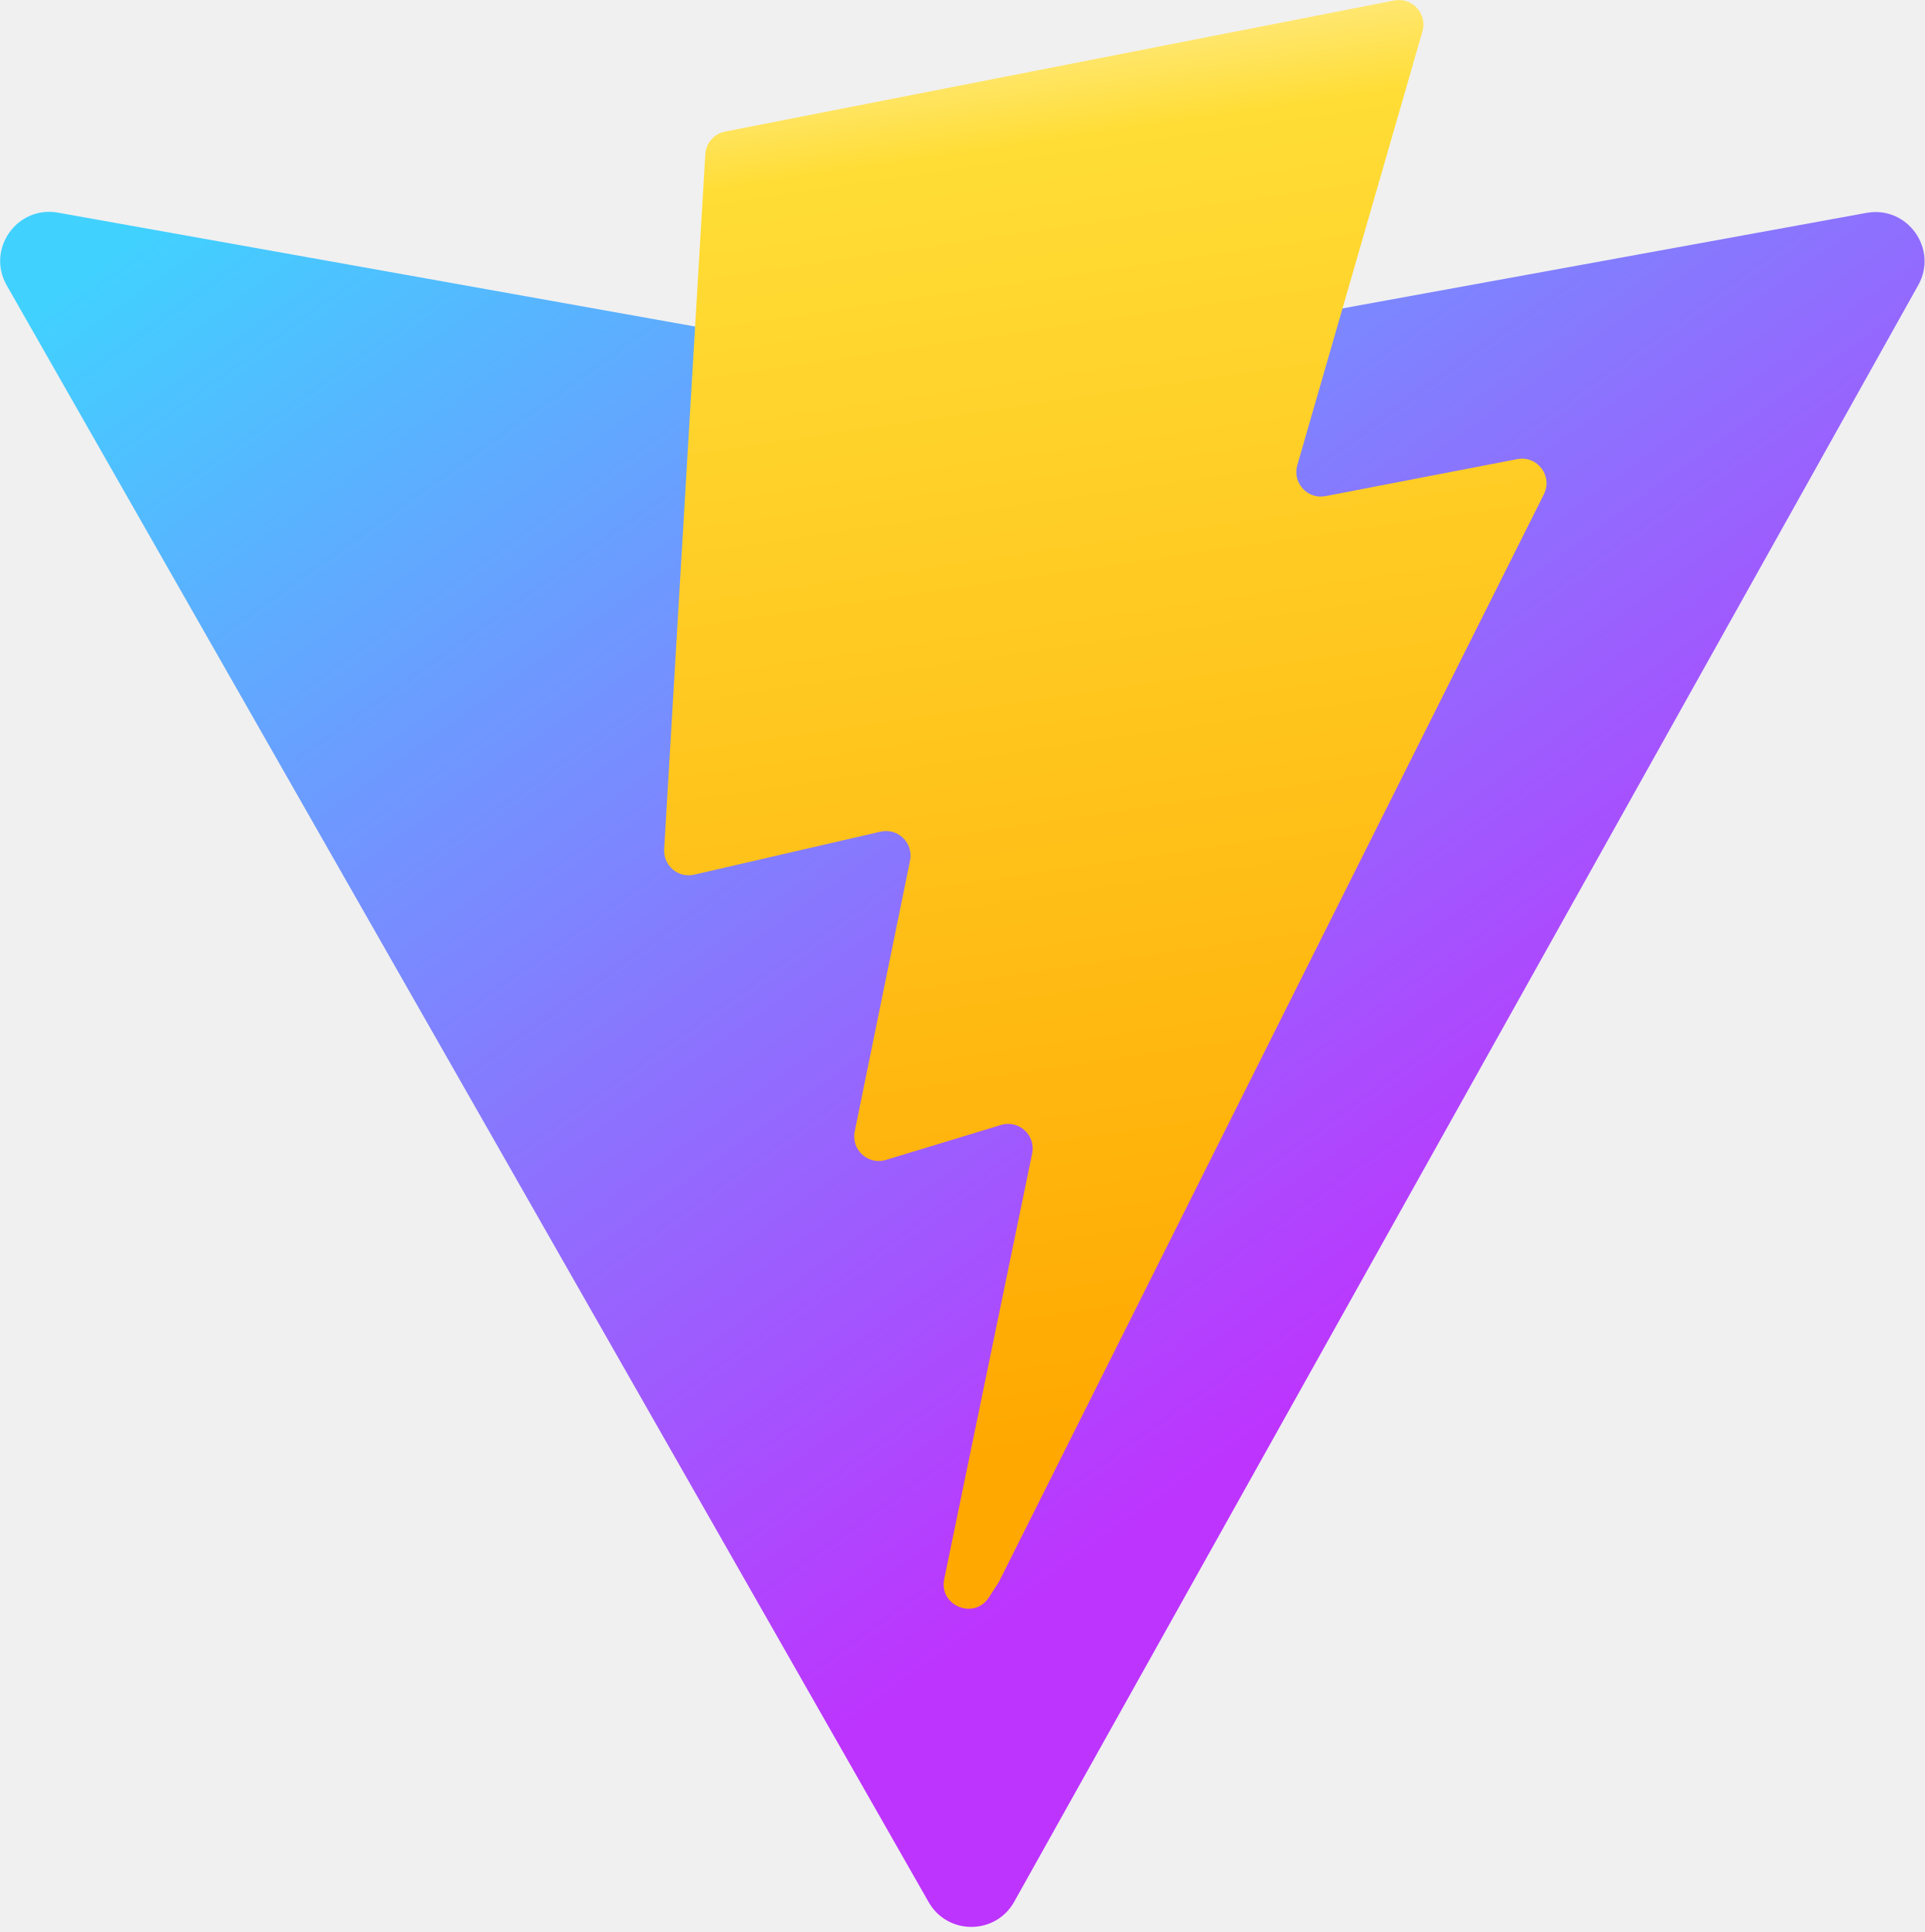
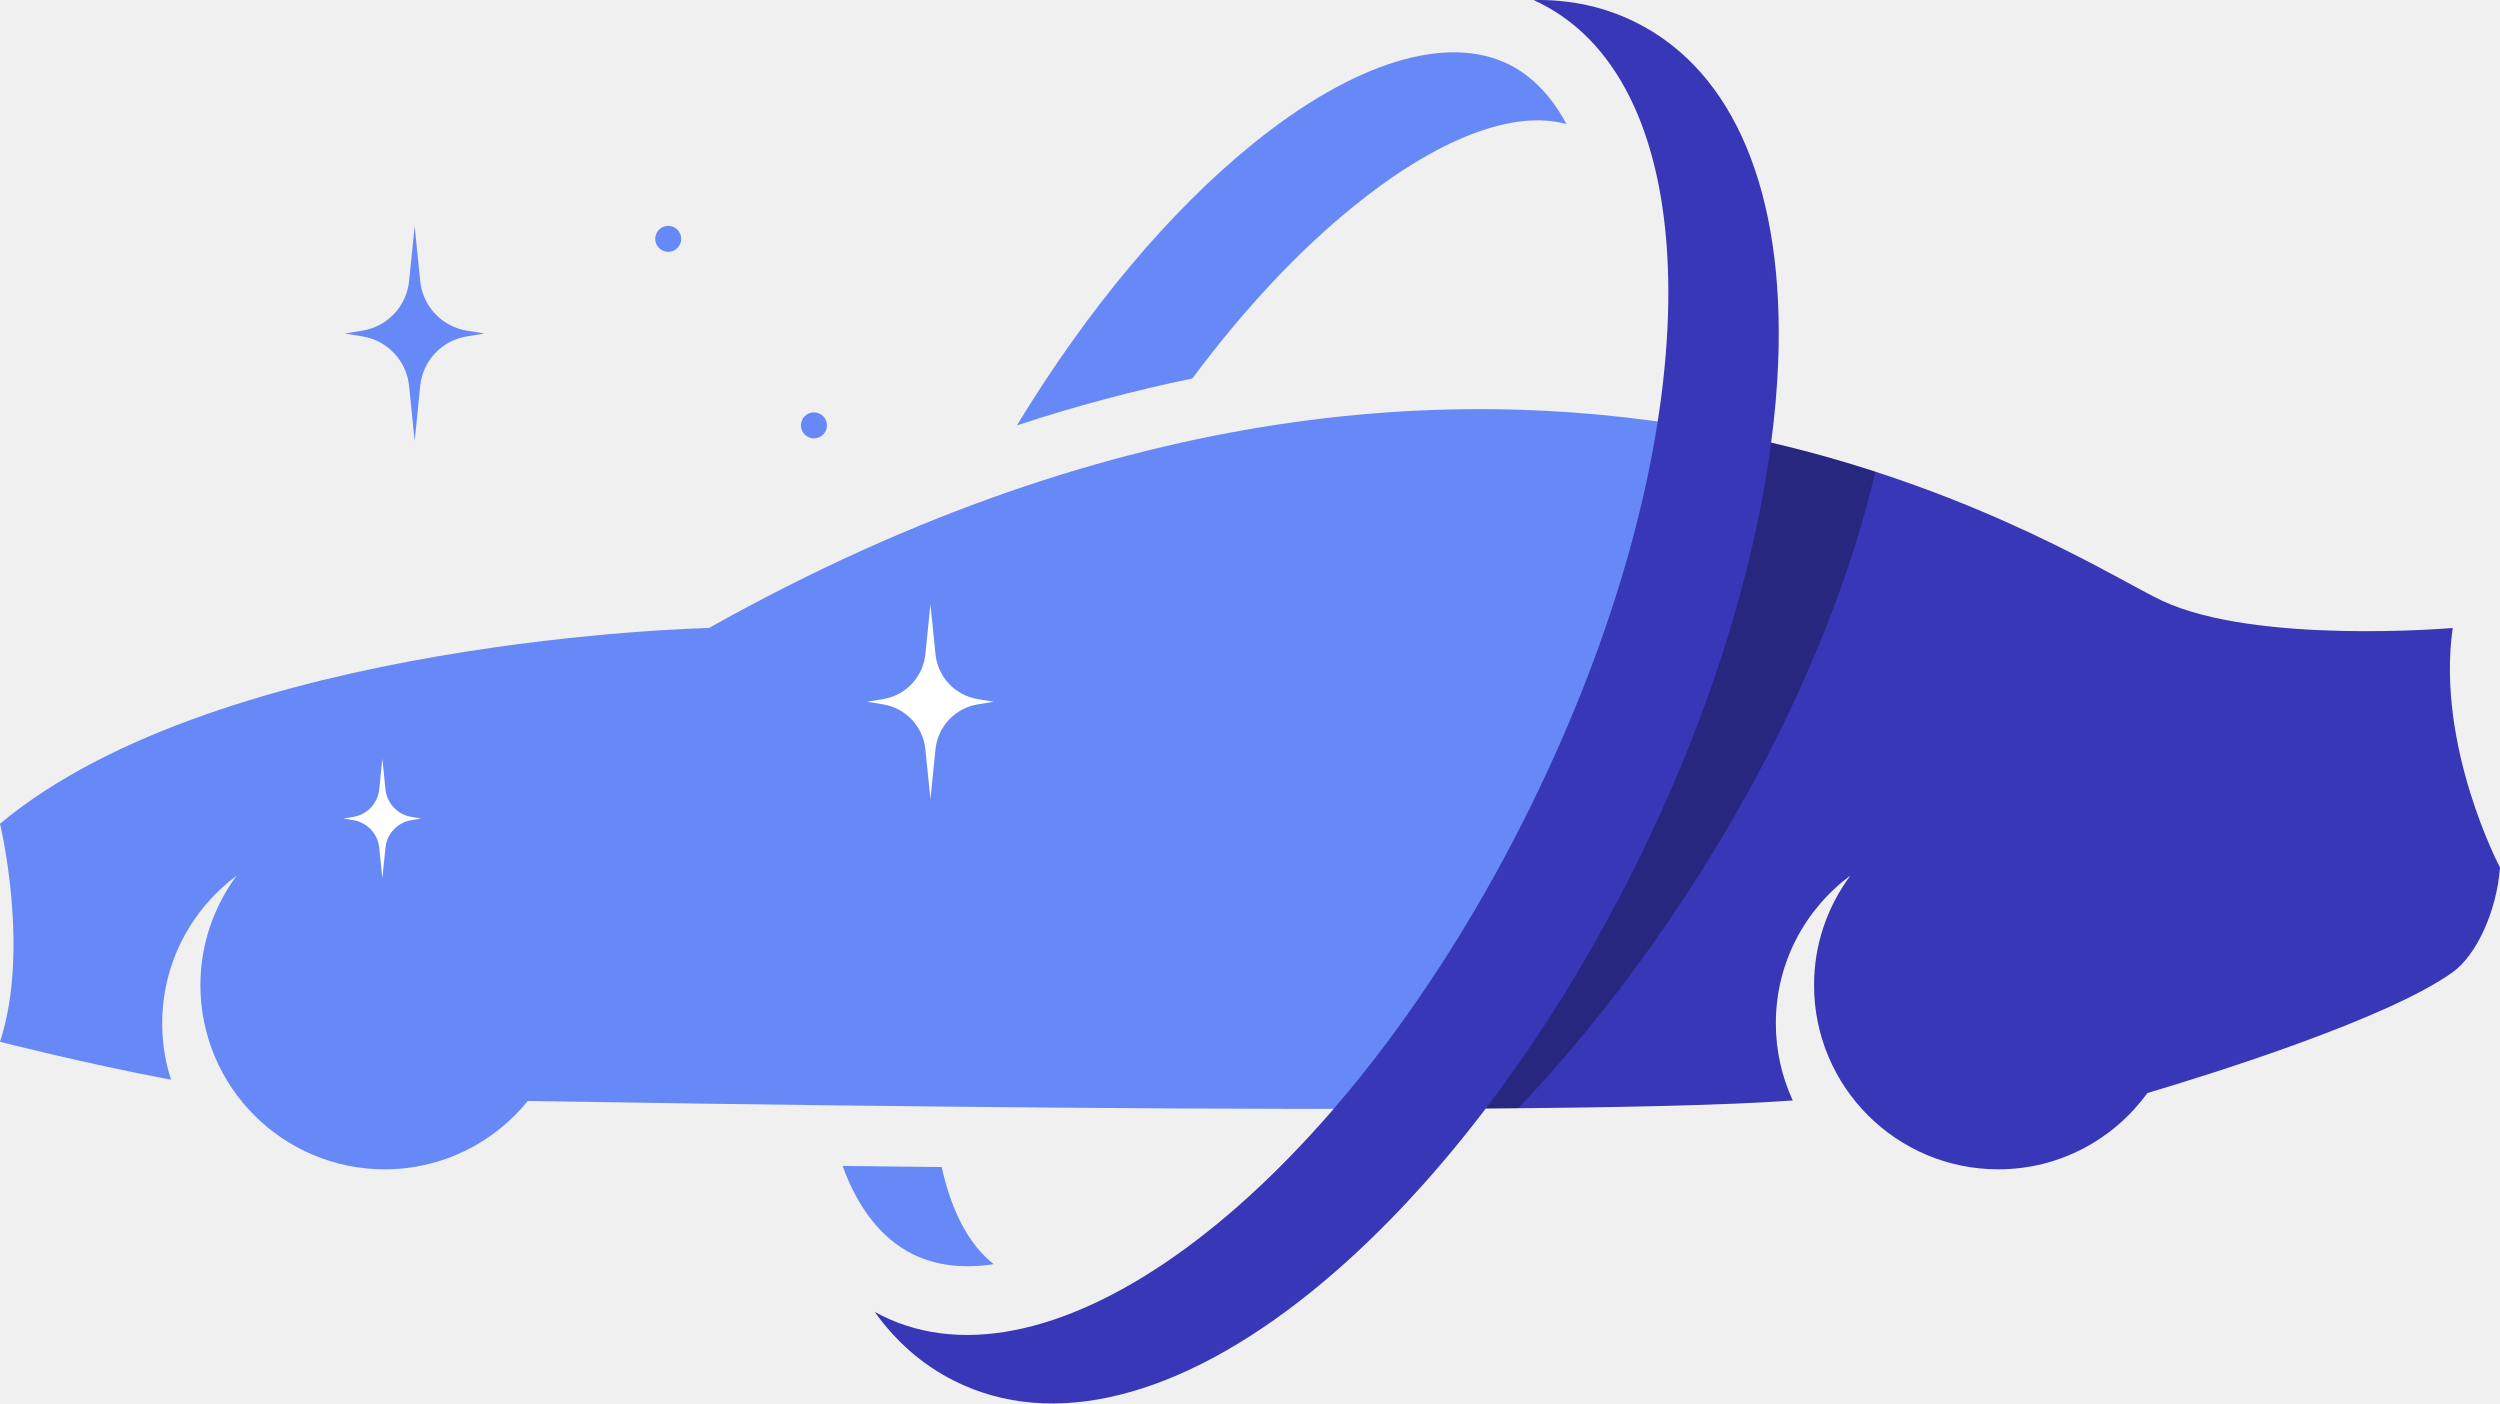
- <svg xmlns="http://www.w3.org/2000/svg" aria-hidden="true" role="img" class="iconify iconify--logos" width="31.88" height="32" preserveAspectRatio="xMidYMid meet" viewBox="0 0 256 257">
-   <defs>
-     <linearGradient id="IconifyId1813088fe1fbc01fb466" x1="-.828%" x2="57.636%" y1="7.652%" y2="78.411%">
-       <stop offset="0%" stop-color="#41D1FF" />
-       <stop offset="100%" stop-color="#BD34FE" />
-     </linearGradient>
-     <linearGradient id="IconifyId1813088fe1fbc01fb467" x1="43.376%" x2="50.316%" y1="2.242%" y2="89.03%">
-       <stop offset="0%" stop-color="#FFEA83" />
-       <stop offset="8.333%" stop-color="#FFDD35" />
-       <stop offset="100%" stop-color="#FFA800" />
-     </linearGradient>
-   </defs>
-   <path fill="url(#IconifyId1813088fe1fbc01fb466)" d="M255.153 37.938L134.897 252.976c-2.483 4.44-8.862 4.466-11.382.048L.875 37.958c-2.746-4.814 1.371-10.646 6.827-9.67l120.385 21.517a6.537 6.537 0 0 0 2.322-.004l117.867-21.483c5.438-.991 9.574 4.796 6.877 9.62Z" />
-   <path fill="url(#IconifyId1813088fe1fbc01fb467)" d="M185.432.063L96.44 17.501a3.268 3.268 0 0 0-2.634 3.014l-5.474 92.456a3.268 3.268 0 0 0 3.997 3.378l24.777-5.718c2.318-.535 4.413 1.507 3.936 3.838l-7.361 36.047c-.495 2.426 1.782 4.5 4.151 3.78l15.304-4.649c2.372-.72 4.652 1.36 4.15 3.788l-11.698 56.621c-.732 3.542 3.979 5.473 5.943 2.437l1.313-2.028l72.516-144.72c1.215-2.423-.88-5.186-3.54-4.672l-25.505 4.922c-2.396.462-4.435-1.77-3.759-4.114l16.646-57.705c.677-2.35-1.37-4.583-3.769-4.113Z" />
+ <svg xmlns="http://www.w3.org/2000/svg" version="1.1" id="Layer_1" x="0px" y="0px" viewBox="0 0 315 176.838" style="enable-background:new 0 0 315 176.838;" xml:space="preserve">
+   <style type="text/css">.st0{fill:#6689F7;}	.st1{fill:#3737B7;}	.st2{opacity:0.3;enable-background:new    ;}	.st3{fill:#FFFFFF;}</style>
+   <g id="color_index_1" fill="#6689f7">
+     <path d="M217.387,54.537c-2.057,12.226-8.411,31.972-19.399,54.084c-6.008,12.09-13.651,22.347-21.195,31.092  c-36.151,0.097-81.444-0.519-110.293-0.987c-4.256,5.249-10.75,8.61-18.034,8.61c-12.821,0-23.214-10.393-23.214-23.214  c0-5.181,1.718-9.949,4.587-13.811c-5.694,4.23-9.4,10.987-9.4,18.625c0,2.49,0.384,4.881,1.115,7.11  C10.678,134.002,0,131.265,0,131.265c3.828-11.644,0-27.475,0-27.475c28.058-23.387,89.326-24.663,89.326-24.663  C141.65,49.78,185.527,48.306,217.387,54.537z M118.651,147.048c-4.212-0.044-8.392-0.087-12.484-0.141  c1.926,5.322,4.898,9.132,8.761,11.08c2.928,1.469,6.411,1.894,10.286,1.295C122.134,156.887,119.903,152.697,118.651,147.048z   M190.181,8.146c-7.826-3.929-19.559-0.327-32.206,9.883c-10.633,8.588-20.952,20.93-29.844,35.569  c7.379-2.427,14.759-4.397,22.105-5.91c6.454-8.675,13.377-16.087,20.429-21.779c10.492-8.479,20.059-12.125,26.709-10.275  C195.525,12.173,193.119,9.626,190.181,8.146z M51.546,35.419c-0.32,3.164-2.722,5.72-5.859,6.236l-2.229,0.367l2.229,0.367  c3.137,0.517,5.539,3.073,5.859,6.236l0.7,6.92l0.7-6.92c0.32-3.164,2.722-5.72,5.859-6.236l2.229-0.367l-2.229-0.367  c-3.137-0.517-5.539-3.073-5.859-6.236l-0.7-6.92L51.546,35.419z M102.558,51.959c-0.905,0-1.639,0.734-1.639,1.639  s0.734,1.639,1.639,1.639s1.639-0.734,1.639-1.639S103.463,51.959,102.558,51.959z M84.196,28.456  c-0.905,0-1.639,0.734-1.639,1.639s0.734,1.639,1.639,1.639s1.639-0.734,1.639-1.639S85.101,28.456,84.196,28.456z" />
+   </g>
+   <g id="color_index_0" fill="#3737b7">
+     <path d="M309.042,79.126c0,0-24.651,2.131-36.555-3.407c-5.381-2.483-22.637-13.703-49.323-19.948  c0.45-3.436,0.755-6.802,0.884-10.063c0.846-21.425-5.497-36.643-17.867-42.856c-3.975-1.997-8.326-2.938-12.954-2.846  c0.284,0.126,0.571,0.263,0.849,0.402c20.758,10.426,21.408,50.428,2.409,93.433c-2.213,5.008-4.636,9.963-7.244,14.777  c-23.255,42.92-56.897,67.814-78.204,57.112c-0.277-0.139-0.558-0.288-0.829-0.441c2.689,3.767,6.042,6.696,10.017,8.692  c12.37,6.213,28.365,2.215,45.043-11.249c7.602-6.14,15.029-13.979,21.944-23.064c16.699-0.106,30.59-0.415,38.674-1.009  c-1.363-2.961-2.131-6.256-2.131-9.724c0-7.641,3.708-14.399,9.405-18.629c-2.87,3.863-4.589,8.632-4.589,13.815  c0,12.821,10.393,23.214,23.214,23.214c7.732,0,14.561-3.795,18.78-9.608c8.233-2.453,30.284-9.349,38.478-15.234  c2.985-2.131,5.537-7.656,5.958-13.18C315,109.314,306.923,94.016,309.042,79.126z" />
+   </g>
+   <g>
+     <path class="st2" d="M223.163,55.773c-2.216,16.928-8.245,35.733-17.426,54.012c-5.467,10.885-11.751,20.983-18.527,29.886  c1.379-0.01,2.751-0.02,4.092-0.032c7.5-7.91,14.659-16.974,21.135-26.87c11.577-17.69,19.874-36.322,23.86-53.342  C232.22,58.104,227.831,56.865,223.163,55.773z" />
+   </g>
+   <g>
+     <path class="st3" d="M117.234,76.139l0.636,6.284c0.291,2.873,2.471,5.194,5.32,5.663l2.024,0.333l-2.024,0.333  c-2.849,0.469-5.03,2.79-5.32,5.663l-0.636,6.284l-0.636-6.284c-0.291-2.873-2.471-5.194-5.32-5.663l-2.024-0.333l2.024-0.333  c2.849-0.469,5.03-2.79,5.32-5.663L117.234,76.139z M47.785,99.45c-0.179,1.765-1.518,3.191-3.269,3.479l-1.243,0.205l1.243,0.205  c1.75,0.288,3.09,1.714,3.269,3.479l0.391,3.86l0.391-3.86c0.179-1.765,1.518-3.191,3.269-3.479l1.243-0.205l-1.243-0.205  c-1.75-0.288-3.09-1.714-3.269-3.479l-0.391-3.86L47.785,99.45z" />
+   </g>
</svg>
